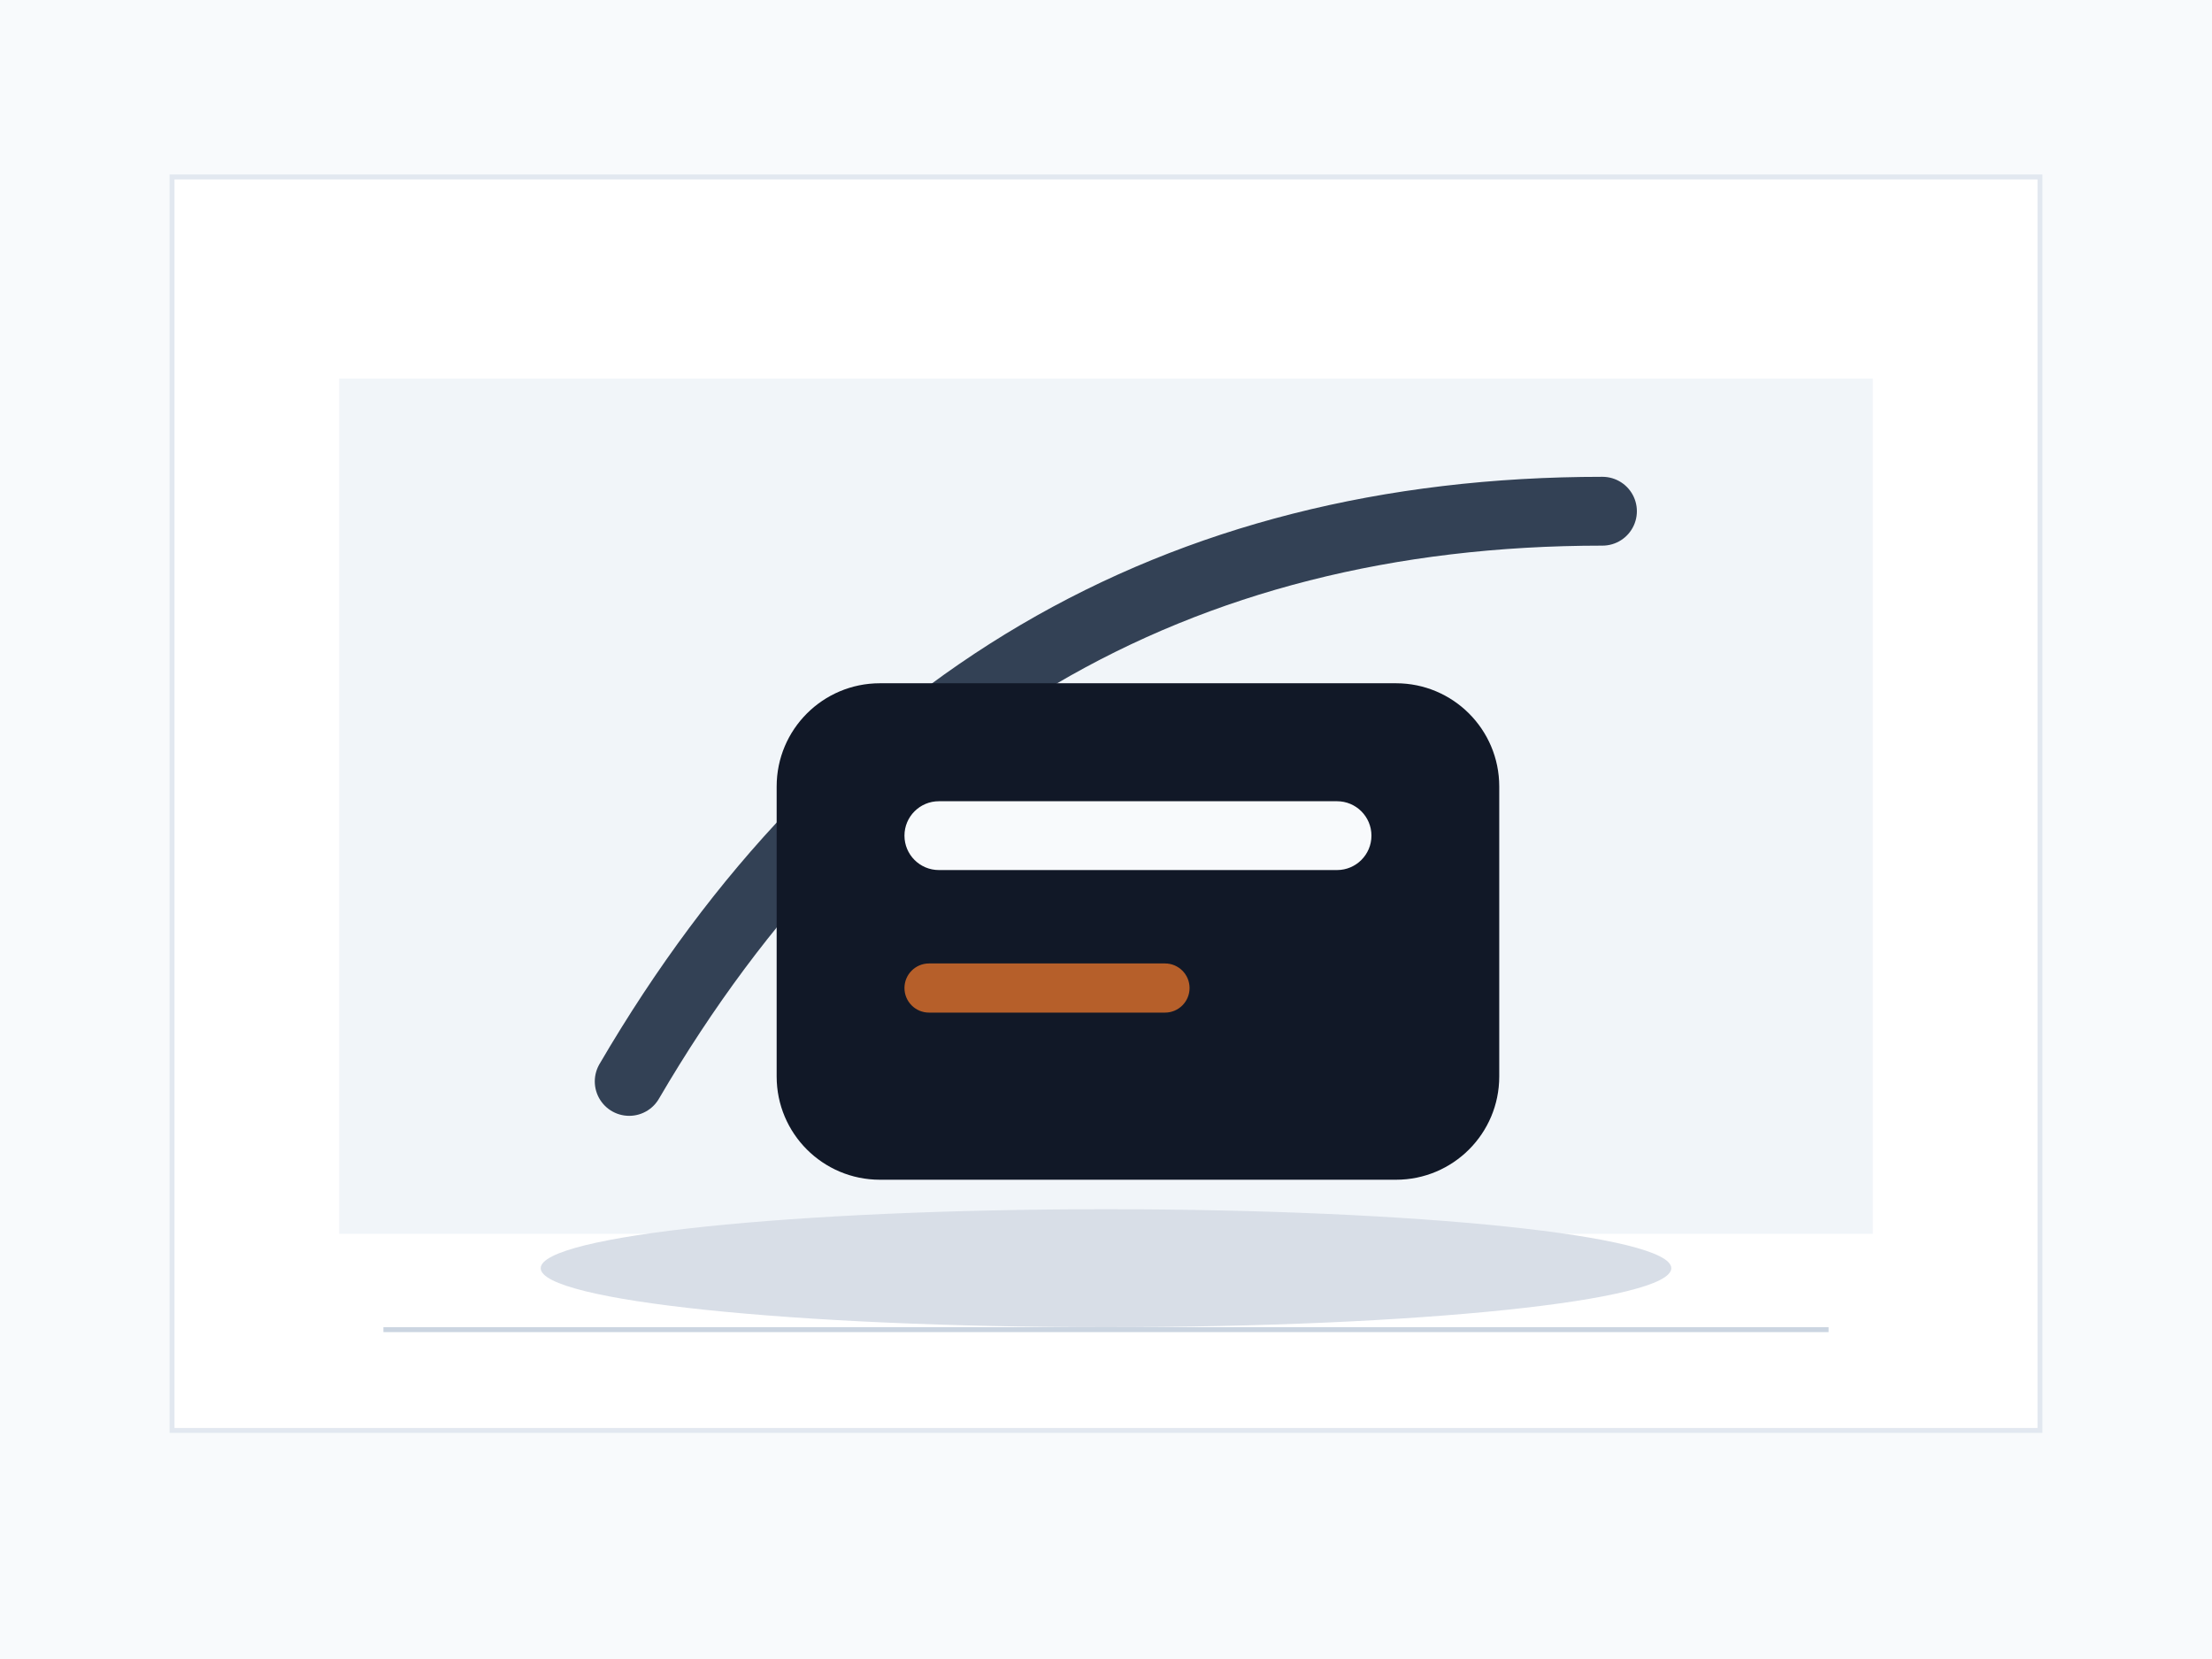
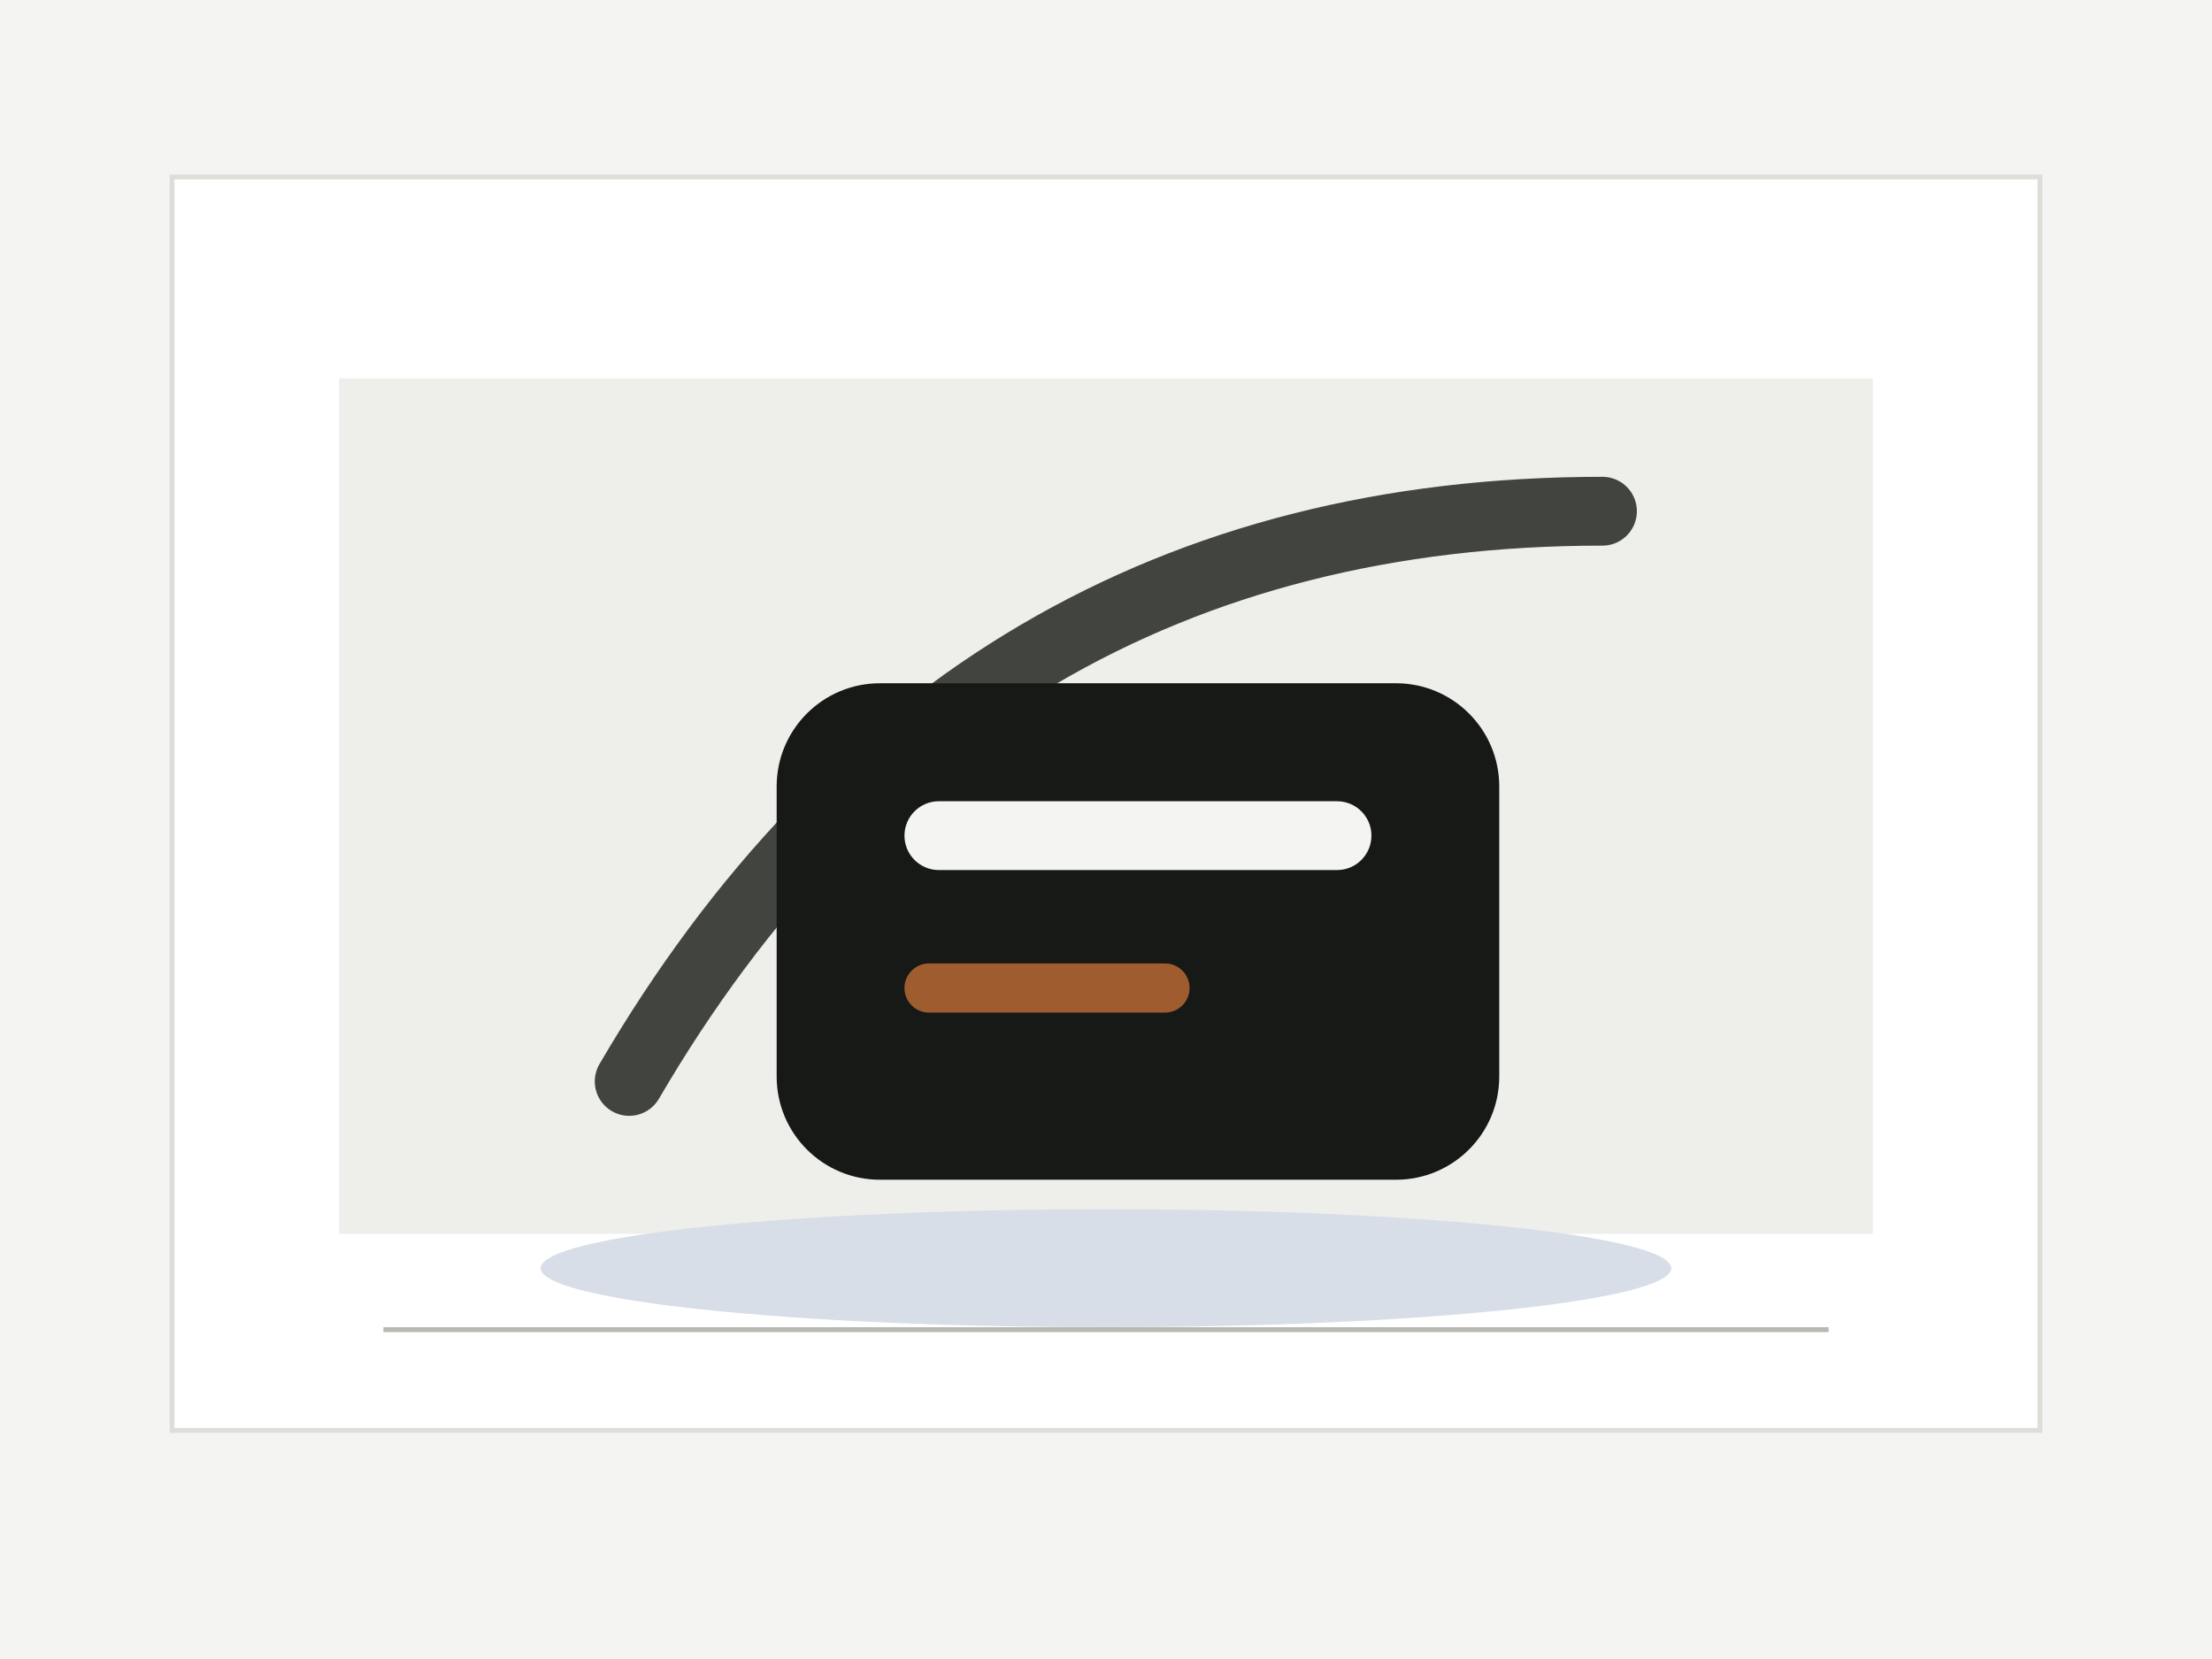
<svg xmlns="http://www.w3.org/2000/svg" width="900" height="675" viewBox="0 0 900 675" fill="none">
-   <rect width="900" height="675" fill="#f8fafc" />
-   <rect x="70" y="72" width="760" height="510" fill="#ffffff" stroke="#e2e8f0" stroke-width="2" />
-   <rect x="138" y="154" width="624" height="348" fill="#f1f5f9" />
+   <rect width="900" height="675" fill="#f4f4f2" />
+   <rect x="70" y="72" width="760" height="510" fill="#ffffff" stroke="#deded8" stroke-width="2" />
+   <rect x="138" y="154" width="624" height="348" fill="#eeeeeb" />
  <ellipse cx="450" cy="516" rx="230" ry="24" fill="#d8dee7" />
-   <path d="M256 440c90-154 222-232 396-232" stroke="#334155" stroke-width="28" stroke-linecap="round" />
-   <rect x="316" y="278" width="294" height="202" rx="42" fill="#111827" />
-   <rect x="368" y="326" width="190" height="28" rx="14" fill="#f8fafc" />
-   <rect x="368" y="392" width="116" height="20" rx="10" fill="#b65f2a" />
-   <rect x="156" y="540" width="588" height="2" fill="#cbd5e1" />
+   <path d="M256 440c90-154 222-232 396-232" stroke="#42453f" stroke-width="28" stroke-linecap="round" />
+   <rect x="316" y="278" width="294" height="202" rx="42" fill="#171917" />
+   <rect x="368" y="326" width="190" height="28" rx="14" fill="#f4f4f2" />
+   <rect x="368" y="392" width="116" height="20" rx="10" fill="#9f5d2f" />
+   <rect x="156" y="540" width="588" height="2" fill="#b8b9b2" />
</svg>
